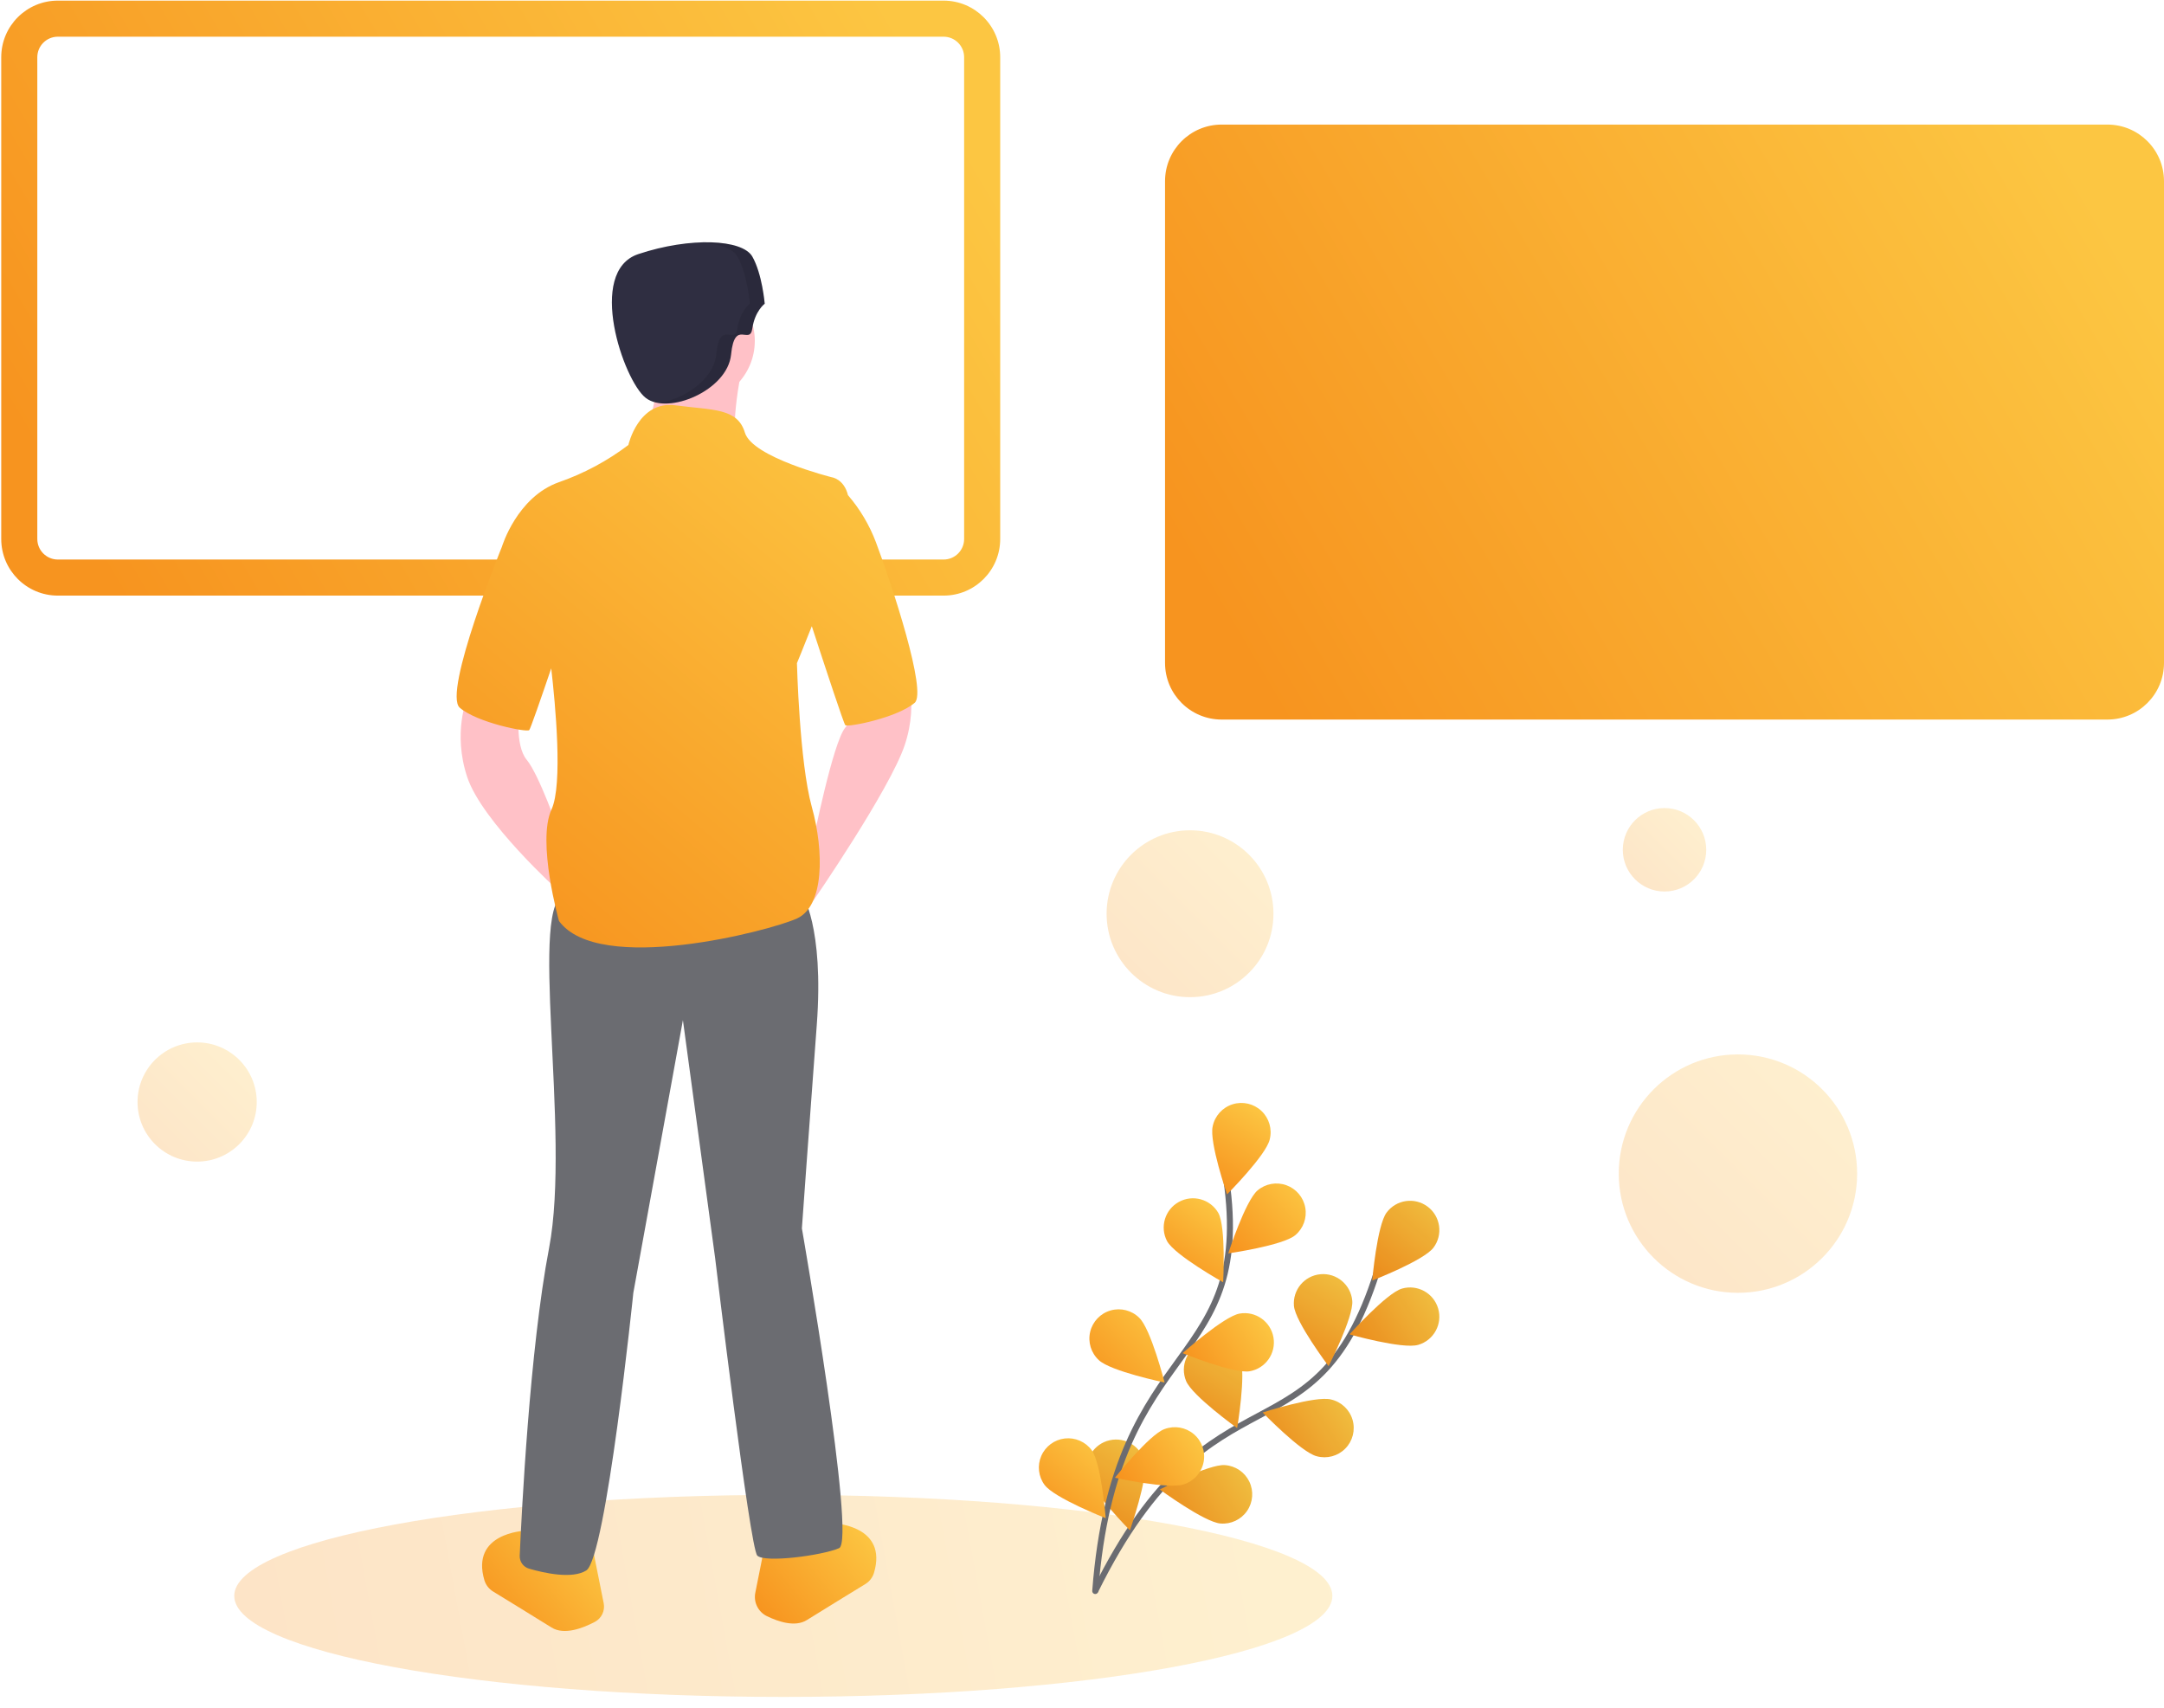
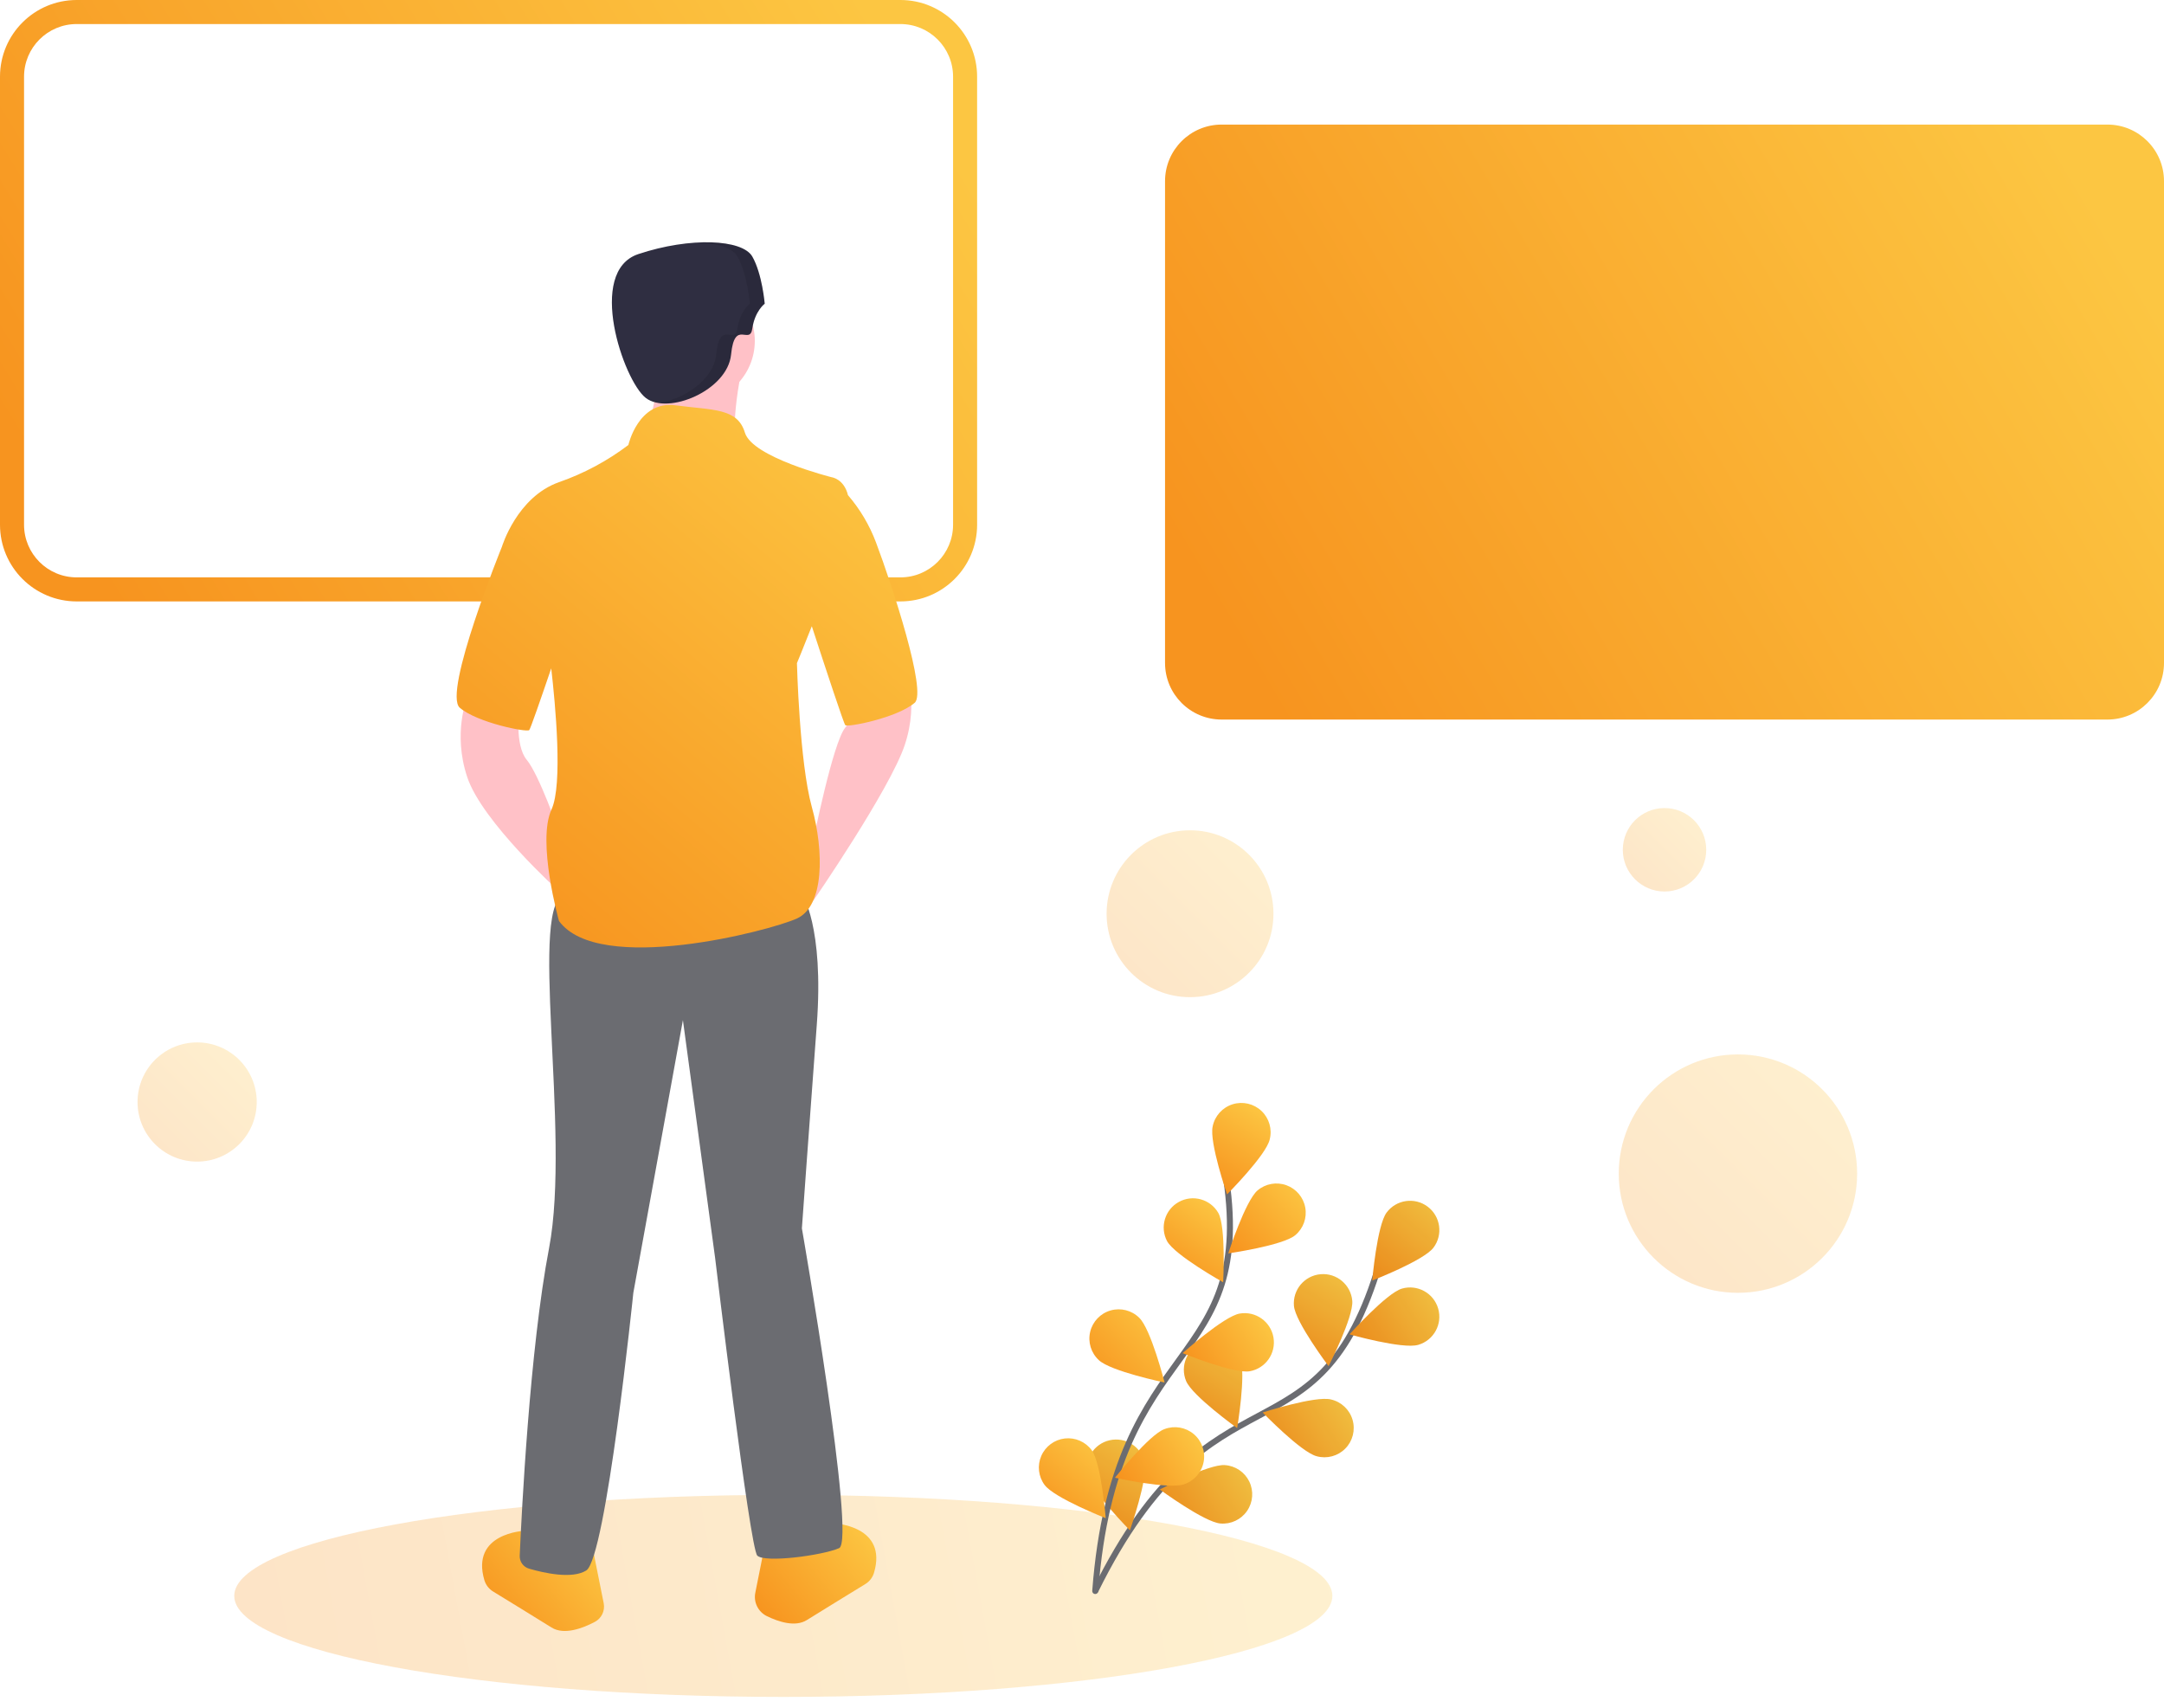
<svg xmlns="http://www.w3.org/2000/svg" width="180px" height="142px" viewBox="0 0 180 142" version="1.1">
  <defs>
    <linearGradient x1="100%" y1="48.308%" x2="0%" y2="51.692%" id="linearGradient-1">
      <stop stop-color="#FCC642" offset="0%" />
      <stop stop-color="#F7941F" offset="100%" />
    </linearGradient>
    <linearGradient x1="72.282%" y1="0%" x2="27.718%" y2="100%" id="linearGradient-2">
      <stop stop-color="#FCC642" offset="0%" />
      <stop stop-color="#F7941F" offset="100%" />
    </linearGradient>
    <linearGradient x1="85.415%" y1="0%" x2="14.585%" y2="100%" id="linearGradient-3">
      <stop stop-color="#FCC642" offset="0%" />
      <stop stop-color="#F7941F" offset="100%" />
    </linearGradient>
    <linearGradient x1="70.185%" y1="0%" x2="29.815%" y2="100%" id="linearGradient-4">
      <stop stop-color="#FCC642" offset="0%" />
      <stop stop-color="#F7941F" offset="100%" />
    </linearGradient>
    <linearGradient x1="100%" y1="28.969%" x2="0%" y2="71.031%" id="linearGradient-5">
      <stop stop-color="#FCC642" offset="0%" />
      <stop stop-color="#F7941F" offset="100%" />
    </linearGradient>
    <linearGradient x1="100%" y1="29.433%" x2="0%" y2="70.567%" id="linearGradient-6">
      <stop stop-color="#FCC642" offset="0%" />
      <stop stop-color="#F7941F" offset="100%" />
    </linearGradient>
    <linearGradient x1="100%" y1="29.943%" x2="0%" y2="70.057%" id="linearGradient-7">
      <stop stop-color="#FCC642" offset="0%" />
      <stop stop-color="#F7941F" offset="100%" />
    </linearGradient>
    <linearGradient x1="70.612%" y1="0%" x2="29.388%" y2="100%" id="linearGradient-8">
      <stop stop-color="#FCC642" offset="0%" />
      <stop stop-color="#F7941F" offset="100%" />
    </linearGradient>
    <linearGradient x1="70.422%" y1="0%" x2="29.578%" y2="100%" id="linearGradient-9">
      <stop stop-color="#FCC642" offset="0%" />
      <stop stop-color="#F7941F" offset="100%" />
    </linearGradient>
    <linearGradient x1="100%" y1="9.307%" x2="0%" y2="90.693%" id="linearGradient-10">
      <stop stop-color="#FCC642" offset="0%" />
      <stop stop-color="#F7941F" offset="100%" />
    </linearGradient>
    <linearGradient x1="100%" y1="29.563%" x2="0%" y2="70.437%" id="linearGradient-11">
      <stop stop-color="#FCC642" offset="0%" />
      <stop stop-color="#F7941F" offset="100%" />
    </linearGradient>
    <linearGradient x1="100%" y1="28.523%" x2="0%" y2="71.477%" id="linearGradient-12">
      <stop stop-color="#FCC642" offset="0%" />
      <stop stop-color="#F7941F" offset="100%" />
    </linearGradient>
    <linearGradient x1="75.531%" y1="0%" x2="24.469%" y2="100%" id="linearGradient-13">
      <stop stop-color="#FCC642" offset="0%" />
      <stop stop-color="#F7941F" offset="100%" />
    </linearGradient>
    <linearGradient x1="100%" y1="2.649%" x2="0%" y2="97.351%" id="linearGradient-14">
      <stop stop-color="#FCC642" offset="0%" />
      <stop stop-color="#F7941F" offset="100%" />
    </linearGradient>
    <linearGradient x1="85.012%" y1="0%" x2="14.988%" y2="100%" id="linearGradient-15">
      <stop stop-color="#FCC642" offset="0%" />
      <stop stop-color="#F7941F" offset="100%" />
    </linearGradient>
-     <linearGradient x1="100%" y1="32.267%" x2="0%" y2="67.733%" id="linearGradient-16">
+     <linearGradient x1="100%" y1="31.062%" x2="0%" y2="68.938%" id="linearGradient-16">
      <stop stop-color="#FCC642" offset="0%" />
      <stop stop-color="#F7941F" offset="100%" />
    </linearGradient>
-     <linearGradient x1="100%" y1="0%" x2="0%" y2="100%" id="linearGradient-17">
+     <linearGradient x1="100%" y1="32.267%" x2="0%" y2="67.733%" id="linearGradient-17">
      <stop stop-color="#FCC642" offset="0%" />
      <stop stop-color="#F7941F" offset="100%" />
    </linearGradient>
-     <linearGradient x1="100%" y1="15.986%" x2="0%" y2="84.014%" id="linearGradient-18">
+     <linearGradient x1="100%" y1="0%" x2="0%" y2="100%" id="linearGradient-18">
      <stop stop-color="#FCC642" offset="0%" />
      <stop stop-color="#F7941F" offset="100%" />
    </linearGradient>
-     <linearGradient x1="100%" y1="16.284%" x2="0%" y2="83.716%" id="linearGradient-19">
+     <linearGradient x1="100%" y1="15.986%" x2="0%" y2="84.014%" id="linearGradient-19">
      <stop stop-color="#FCC642" offset="0%" />
      <stop stop-color="#F7941F" offset="100%" />
    </linearGradient>
-     <linearGradient x1="86.063%" y1="0%" x2="13.937%" y2="100%" id="linearGradient-20">
+     <linearGradient x1="100%" y1="16.284%" x2="0%" y2="83.716%" id="linearGradient-20">
+       <stop stop-color="#FCC642" offset="0%" />
+       <stop stop-color="#F7941F" offset="100%" />
+     </linearGradient>
+     <linearGradient x1="86.063%" y1="0%" x2="13.937%" y2="100%" id="linearGradient-21">
      <stop stop-color="#FCC642" offset="0%" />
      <stop stop-color="#F7941F" offset="100%" />
    </linearGradient>
  </defs>
  <g id="Symbols" stroke="none" stroke-width="1" fill="none" fill-rule="evenodd">
    <g id="Illustration/2-Options">
      <g>
        <ellipse id="Oval" fill-opacity="0.25" fill="url(#linearGradient-1)" fill-rule="nonzero" cx="65.155" cy="132.732" rx="45.67" ry="8.402" />
        <g id="Flowers" transform="translate(86.41237, 91.73196)">
          <g id="Back" transform="translate(3.817106, 7.953146)">
            <path d="M0.872,32.64 C10.674,12.793 19.401,22.746 24.541,5.319" id="Path-3" stroke="#6B6C71" stroke-width="0.5" />
            <path d="M8.427,15.169 C7.915,13.925 8.507,12.502 9.75,11.99 C10.993,11.477 12.417,12.07 12.929,13.313 C13.441,14.557 12.675,19.09 12.675,19.09 C12.675,19.09 8.941,16.412 8.427,15.169 Z" id="Path" fill="url(#linearGradient-2)" fill-rule="nonzero" />
            <path d="M29.009,4.08 C28.202,5.158 23.915,6.816 23.915,6.816 C23.915,6.816 24.305,2.236 25.111,1.161 C25.918,0.084 27.444,-0.134 28.52,0.672 C29.596,1.478 29.815,3.004 29.009,4.08 L29.009,4.08 Z" id="Path" fill="url(#linearGradient-3)" fill-rule="nonzero" />
            <path d="M29.008,4.08 C28.202,5.158 23.914,6.816 23.914,6.816 C23.914,6.816 24.304,2.236 25.111,1.161 C25.917,0.085 27.443,-0.134 28.519,0.672 C29.595,1.478 29.814,3.004 29.008,4.08 L29.008,4.08 Z" id="Path" fill="#000000" fill-rule="nonzero" opacity="0.05" />
            <path d="M17.4,8.928 L17.4,8.93 C17.283,7.59 18.274,6.41 19.613,6.293 C20.953,6.175 22.134,7.166 22.251,8.505 C22.368,9.844 20.28,13.939 20.28,13.939 C20.28,13.939 17.518,10.269 17.4,8.928 Z" id="Path" fill="url(#linearGradient-4)" fill-rule="nonzero" />
            <path d="M17.4,8.928 L17.4,8.93 C17.283,7.59 18.274,6.41 19.613,6.293 C20.953,6.175 22.134,7.166 22.251,8.505 C22.368,9.844 20.28,13.939 20.28,13.939 C20.28,13.939 17.518,10.269 17.4,8.928 Z" id="Path" fill="#000000" fill-rule="nonzero" opacity="0.05" />
            <path d="M8.427,15.169 C7.915,13.925 8.507,12.502 9.75,11.99 C10.993,11.477 12.417,12.07 12.929,13.313 C13.441,14.557 12.675,19.09 12.675,19.09 C12.675,19.09 8.941,16.412 8.427,15.169 Z" id="Path" fill="#000000" fill-rule="nonzero" opacity="0.05" />
            <path d="M27.73,12.168 C26.439,12.544 22.023,11.295 22.023,11.295 C22.023,11.295 25.089,7.874 26.377,7.491 C27.669,7.115 29.02,7.857 29.396,9.148 C29.772,10.439 29.03,11.791 27.739,12.167 L27.73,12.168 Z" id="Path" fill="url(#linearGradient-5)" fill-rule="nonzero" />
            <path d="M27.73,12.168 C26.439,12.544 22.023,11.295 22.023,11.295 C22.023,11.295 25.089,7.874 26.377,7.491 C27.669,7.115 29.02,7.857 29.396,9.148 C29.772,10.439 29.03,11.791 27.739,12.167 L27.73,12.168 Z" id="Path" fill="#000000" fill-rule="nonzero" opacity="0.05" />
            <path d="M19.293,21.431 C17.986,21.095 14.799,17.793 14.799,17.793 C14.799,17.793 19.18,16.383 20.479,16.71 C21.339,16.906 22.026,17.553 22.274,18.4 C22.522,19.247 22.292,20.162 21.674,20.791 C21.055,21.42 20.144,21.665 19.293,21.431 L19.293,21.431 Z" id="Path" fill="url(#linearGradient-6)" fill-rule="nonzero" />
            <path d="M19.293,21.431 C17.986,21.095 14.799,17.793 14.799,17.793 C14.799,17.793 19.18,16.383 20.479,16.71 C21.339,16.906 22.026,17.553 22.274,18.4 C22.522,19.247 22.292,20.162 21.674,20.791 C21.055,21.42 20.144,21.665 19.293,21.431 L19.293,21.431 Z" id="Path" fill="#000000" fill-rule="nonzero" opacity="0.05" />
            <path d="M11.287,27.025 C9.946,26.917 6.245,24.198 6.245,24.198 C6.245,24.198 10.317,22.067 11.657,22.17 C12.53,22.229 13.305,22.751 13.686,23.539 C14.067,24.327 13.996,25.259 13.5,25.98 C13.004,26.7 12.159,27.1 11.287,27.025 L11.287,27.025 Z" id="Path" fill="url(#linearGradient-7)" fill-rule="nonzero" />
            <path d="M11.287,27.025 C9.946,26.917 6.245,24.198 6.245,24.198 C6.245,24.198 10.317,22.067 11.657,22.17 C12.53,22.229 13.305,22.751 13.686,23.539 C14.067,24.327 13.996,25.259 13.5,25.98 C13.004,26.7 12.159,27.1 11.287,27.025 L11.287,27.025 Z" id="Path" fill="#000000" fill-rule="nonzero" opacity="0.05" />
            <path d="M0.231,23.011 C-0.064,21.699 0.761,20.396 2.073,20.102 C3.385,19.807 4.687,20.632 4.982,21.944 C5.277,23.256 3.755,27.594 3.755,27.594 C3.755,27.594 0.526,24.323 0.231,23.011 L0.231,23.011 Z" id="Path" fill="url(#linearGradient-8)" fill-rule="nonzero" />
            <path d="M0.231,23.011 C-0.064,21.699 0.761,20.396 2.073,20.102 C3.385,19.807 4.687,20.632 4.982,21.944 C5.277,23.256 3.755,27.594 3.755,27.594 C3.755,27.594 0.526,24.323 0.231,23.011 L0.231,23.011 Z" id="Path" fill="#000000" fill-rule="nonzero" opacity="0.05" />
          </g>
          <g id="Front">
            <path d="M4.689,40.594 C6.328,18.875 18.297,22.462 15.461,5.514" id="Path-3" stroke="#6B6C71" stroke-width="0.5" stroke-linecap="round" stroke-linejoin="round" />
            <path d="M19.201,3.04 C18.9,4.351 15.653,7.605 15.653,7.605 C15.653,7.605 14.156,3.258 14.458,1.949 C14.634,1.082 15.267,0.38 16.11,0.113 C16.953,-0.153 17.875,0.059 18.517,0.667 C19.159,1.275 19.421,2.184 19.201,3.04 L19.201,3.04 Z" id="Path" fill="url(#linearGradient-9)" fill-rule="nonzero" />
            <path d="M21.331,10.996 C20.304,11.863 15.753,12.514 15.753,12.514 C15.753,12.514 17.172,8.14 18.193,7.273 C18.858,6.713 19.771,6.549 20.59,6.845 C21.408,7.141 22.006,7.85 22.159,8.707 C22.312,9.563 21.997,10.436 21.331,10.996 Z" id="Path" fill="url(#linearGradient-10)" fill-rule="nonzero" />
            <path d="M17.538,22.317 C16.207,22.546 11.956,20.81 11.956,20.81 C11.956,20.81 15.384,17.748 16.699,17.519 C18.024,17.289 19.284,18.178 19.514,19.503 C19.743,20.828 18.854,22.088 17.529,22.318 L17.538,22.317 Z" id="Path" fill="url(#linearGradient-11)" fill-rule="nonzero" />
            <path d="M12.083,31.715 C10.815,32.163 6.328,31.173 6.328,31.173 C6.328,31.173 9.187,27.574 10.454,27.125 C11.278,26.814 12.206,26.972 12.881,27.54 C13.555,28.107 13.87,28.994 13.705,29.86 C13.539,30.726 12.919,31.434 12.082,31.712 L12.083,31.715 Z" id="Path" fill="url(#linearGradient-12)" fill-rule="nonzero" />
            <path d="M10.664,11.495 L10.665,11.499 C10.047,10.326 10.482,8.874 11.643,8.234 C12.805,7.593 14.265,8 14.927,9.149 C15.578,10.326 15.328,14.916 15.328,14.916 C15.328,14.916 11.312,12.672 10.664,11.495 Z" id="Path" fill="url(#linearGradient-13)" fill-rule="nonzero" />
            <path d="M4.985,21.388 C4.339,20.791 4.065,19.892 4.268,19.037 C4.472,18.181 5.121,17.501 5.967,17.259 C6.812,17.017 7.723,17.25 8.348,17.869 C9.321,18.797 10.457,23.252 10.457,23.252 C10.457,23.252 5.956,22.317 4.985,21.388 L4.985,21.388 Z" id="Path" fill="url(#linearGradient-14)" fill-rule="nonzero" />
            <path d="M0.481,31.776 L0.479,31.776 C-0.039,31.078 -0.145,30.156 0.201,29.358 C0.547,28.56 1.292,28.007 2.156,27.907 C3.02,27.808 3.872,28.177 4.39,28.875 C5.194,29.956 5.561,34.536 5.561,34.536 C5.561,34.536 1.283,32.857 0.481,31.776 Z" id="Path" fill="url(#linearGradient-15)" fill-rule="nonzero" />
          </g>
        </g>
-         <path d="M4.812,0.052 L78.487,0.052 C81.087,0.052 83.196,2.16 83.196,4.761 L83.196,44.827 C83.196,47.428 81.087,49.537 78.487,49.537 L4.812,49.537 C2.212,49.537 0.103,47.428 0.103,44.827 L0.103,4.761 C0.103,2.16 2.212,0.052 4.812,0.052 Z M4.812,3.052 C3.868,3.052 3.103,3.817 3.103,4.761 L3.103,44.827 C3.103,45.771 3.868,46.537 4.812,46.537 L78.487,46.537 C79.431,46.537 80.196,45.771 80.196,44.827 L80.196,4.761 C80.196,3.817 79.431,3.052 78.487,3.052 L4.812,3.052 Z" id="Rectangle" fill="url(#linearGradient-16)" fill-rule="nonzero" />
-         <rect id="Rectangle" fill="url(#linearGradient-16)" fill-rule="nonzero" x="96.907" y="10.361" width="83.093" height="49.485" rx="4.709" />
-         <circle id="Oval" fill="url(#linearGradient-17)" opacity="0.25" cx="144.561" cy="97.611" r="9.914" />
-         <circle id="Oval-Copy-4" fill="url(#linearGradient-17)" opacity="0.25" cx="98.986" cy="75.996" r="6.94" />
-         <circle id="Oval-Copy-3" fill="url(#linearGradient-17)" opacity="0.25" cx="16.398" cy="91.655" r="4.957" />
-         <circle id="Oval-Copy-5" fill="url(#linearGradient-17)" opacity="0.25" cx="138.454" cy="70.677" r="3.47" />
+         <path d="M6.38,0 L74.897,0 C78.42,-6.66133815e-16 81.276,2.856 81.276,6.38 L81.276,43.641 C81.276,47.164 78.42,50.021 74.897,50.021 L6.38,50.021 C2.856,50.021 1.33226763e-15,47.164 8.8817842e-16,43.641 L0,6.38 C-4.4408921e-16,2.856 2.856,-2.88657986e-15 6.38,0 Z M6.38,2 C3.961,2 2,3.961 2,6.38 L2,43.641 C2,46.06 3.961,48.021 6.38,48.021 L74.897,48.021 C77.315,48.021 79.276,46.06 79.276,43.641 L79.276,6.38 C79.276,3.961 77.315,2 74.897,2 L6.38,2 Z" id="Path" fill="url(#linearGradient-16)" fill-rule="nonzero" />
+         <rect id="Rectangle" fill="url(#linearGradient-17)" fill-rule="nonzero" x="96.907" y="10.361" width="83.093" height="49.485" rx="4.709" />
+         <circle id="Oval" fill="url(#linearGradient-18)" opacity="0.25" cx="144.561" cy="97.611" r="9.914" />
+         <circle id="Oval-Copy-4" fill="url(#linearGradient-18)" opacity="0.25" cx="98.986" cy="75.996" r="6.94" />
+         <circle id="Oval-Copy-3" fill="url(#linearGradient-18)" opacity="0.25" cx="16.398" cy="91.655" r="4.957" />
+         <circle id="Oval-Copy-5" fill="url(#linearGradient-18)" opacity="0.25" cx="138.454" cy="70.677" r="3.47" />
        <path d="M70.928,56.186 C70.928,56.186 71.34,59.278 70.309,60.515 C69.278,61.753 67.629,70 67.629,70 L67.629,74.948 C67.629,74.948 74.021,65.67 75.258,61.959 C76.495,58.247 75.258,55.361 75.258,55.361 L70.928,56.186 Z" id="Path" fill="#FFC1C7" fill-rule="nonzero" />
-         <path d="M63.608,128.557 C63.608,128.557 68.557,129.588 68.763,128.557 C68.895,127.916 69.102,127.293 69.381,126.701 C69.381,126.701 73.867,126.888 72.696,130.82 C72.578,131.207 72.322,131.538 71.976,131.748 C70.908,132.402 68.392,133.943 67.113,134.742 C66.153,135.343 64.772,134.894 63.787,134.415 C63.061,134.059 62.666,133.258 62.827,132.465 L63.608,128.557 Z" id="Path" fill="url(#linearGradient-18)" fill-rule="nonzero" />
-         <path d="M49.381,129.175 C49.381,129.175 44.433,130.206 44.227,129.175 C44.095,128.534 43.887,127.911 43.608,127.32 C43.608,127.32 39.132,127.506 40.291,131.427 C40.41,131.822 40.671,132.159 41.024,132.373 C42.097,133.03 44.602,134.564 45.876,135.361 C46.928,136.018 48.484,135.418 49.472,134.896 C50.036,134.602 50.339,133.971 50.216,133.347 L49.381,129.175 Z" id="Path" fill="url(#linearGradient-19)" fill-rule="nonzero" />
+         <path d="M63.608,128.557 C63.608,128.557 68.557,129.588 68.763,128.557 C68.895,127.916 69.102,127.293 69.381,126.701 C69.381,126.701 73.867,126.888 72.696,130.82 C72.578,131.207 72.322,131.538 71.976,131.748 C70.908,132.402 68.392,133.943 67.113,134.742 C66.153,135.343 64.772,134.894 63.787,134.415 C63.061,134.059 62.666,133.258 62.827,132.465 L63.608,128.557 Z" id="Path" fill="url(#linearGradient-19)" fill-rule="nonzero" />
+         <path d="M49.381,129.175 C49.381,129.175 44.433,130.206 44.227,129.175 C44.095,128.534 43.887,127.911 43.608,127.32 C43.608,127.32 39.132,127.506 40.291,131.427 C40.41,131.822 40.671,132.159 41.024,132.373 C42.097,133.03 44.602,134.564 45.876,135.361 C46.928,136.018 48.484,135.418 49.472,134.896 C50.036,134.602 50.339,133.971 50.216,133.347 L49.381,129.175 Z" id="Path" fill="url(#linearGradient-20)" fill-rule="nonzero" />
        <path d="M43.196,58.866 C43.196,58.866 42.784,61.959 43.814,63.196 C44.845,64.433 46.495,69.175 46.495,69.175 L46.495,74.124 C46.495,74.124 40.103,68.351 38.866,64.639 C37.629,60.928 38.866,58.041 38.866,58.041 L43.196,58.866 Z" id="Path" fill="#FFC1C7" fill-rule="nonzero" />
        <circle id="Oval" fill="#FFC1C7" fill-rule="nonzero" cx="57.629" cy="28.351" r="5.155" />
        <path d="M61.753,30.412 C61.753,30.412 60.309,37.01 61.753,37.835 C63.196,38.66 53.093,37.835 53.093,37.835 C53.093,37.835 55.361,32.268 54.33,30.412 C53.299,28.557 61.753,30.412 61.753,30.412 Z" id="Path" fill="#FFC1C7" fill-rule="nonzero" />
        <path d="M66.701,74.33 C66.701,74.33 68.557,77.01 67.938,85.258 C67.32,93.505 66.701,102.165 66.701,102.165 C66.701,102.165 71.237,128.144 69.794,128.763 C68.351,129.381 63.608,130 62.99,129.381 C62.371,128.763 59.485,104.639 59.485,104.639 L56.804,84.845 L52.68,107.526 C52.68,107.526 50.412,129.588 48.763,130.619 C47.584,131.356 45.245,130.828 44.008,130.467 C43.53,130.33 43.209,129.884 43.23,129.387 C43.381,125.918 44.059,112.225 45.67,103.814 C47.526,94.124 43.814,74.742 47.113,74.33 C50.412,73.918 66.701,74.33 66.701,74.33 Z" id="Path" fill="#6B6C71" fill-rule="nonzero" />
        <path d="M63.608,25.258 C63.608,25.258 62.784,25.876 62.577,27.32 C62.371,28.763 61.105,26.497 60.81,29.486 C60.515,32.474 55.567,34.536 53.711,33.093 C51.856,31.649 48.763,22.577 53.093,21.134 C57.423,19.691 61.753,19.897 62.577,21.34 C63.402,22.784 63.608,25.258 63.608,25.258 Z" id="Path" fill="#2F2E41" fill-rule="nonzero" />
        <path d="M59.573,29.486 C59.868,26.497 61.134,28.763 61.34,27.32 C61.546,25.876 62.371,25.258 62.371,25.258 C62.371,25.258 62.165,22.784 61.34,21.34 C60.946,20.65 59.747,20.243 58.132,20.164 C60.361,20.062 62.087,20.483 62.577,21.34 C63.402,22.784 63.608,25.258 63.608,25.258 C63.608,25.258 62.784,25.876 62.577,27.32 C62.371,28.763 61.105,26.497 60.81,29.486 C60.56,32.019 56.966,33.886 54.747,33.516 C56.862,33.226 59.366,31.586 59.573,29.486 Z" id="Path" fill="#000000" fill-rule="nonzero" opacity="0.1" />
-         <path d="M45.851,55.586 C44.982,58.138 44.12,60.622 44.021,60.722 C43.814,60.928 39.691,60.103 38.247,58.866 C36.804,57.629 41.753,45.464 41.753,45.464 C41.753,45.464 42.99,41.34 46.495,40.103 C48.569,39.381 50.517,38.337 52.268,37.01 C52.268,37.01 53.093,33.299 56.186,33.711 C59.278,34.124 61.34,33.918 61.959,35.979 C62.577,38.041 69.175,39.691 69.175,39.691 C69.175,39.691 70.198,39.819 70.532,41.181 C71.532,42.342 72.321,43.67 72.862,45.106 C74.215,48.7 77.125,57.56 76.082,58.454 C74.639,59.691 70.515,60.515 70.309,60.309 C70.188,60.188 68.72,55.74 67.526,52.083 C66.828,53.861 66.289,55.155 66.289,55.155 C66.289,55.155 66.495,63.402 67.526,67.113 C68.557,70.825 68.557,75.361 66.289,76.392 C64.021,77.423 49.794,81.134 46.495,76.598 C46.495,76.598 44.639,70 45.876,67.32 C46.827,65.259 46.195,58.571 45.851,55.586 Z" id="Combined-Shape" fill="url(#linearGradient-20)" fill-rule="nonzero" />
+         <path d="M45.851,55.586 C44.982,58.138 44.12,60.622 44.021,60.722 C43.814,60.928 39.691,60.103 38.247,58.866 C36.804,57.629 41.753,45.464 41.753,45.464 C41.753,45.464 42.99,41.34 46.495,40.103 C48.569,39.381 50.517,38.337 52.268,37.01 C52.268,37.01 53.093,33.299 56.186,33.711 C59.278,34.124 61.34,33.918 61.959,35.979 C62.577,38.041 69.175,39.691 69.175,39.691 C69.175,39.691 70.198,39.819 70.532,41.181 C71.532,42.342 72.321,43.67 72.862,45.106 C74.215,48.7 77.125,57.56 76.082,58.454 C74.639,59.691 70.515,60.515 70.309,60.309 C70.188,60.188 68.72,55.74 67.526,52.083 C66.828,53.861 66.289,55.155 66.289,55.155 C66.289,55.155 66.495,63.402 67.526,67.113 C68.557,70.825 68.557,75.361 66.289,76.392 C64.021,77.423 49.794,81.134 46.495,76.598 C46.495,76.598 44.639,70 45.876,67.32 C46.827,65.259 46.195,58.571 45.851,55.586 Z" id="Combined-Shape" fill="url(#linearGradient-21)" fill-rule="nonzero" />
      </g>
    </g>
  </g>
</svg>
